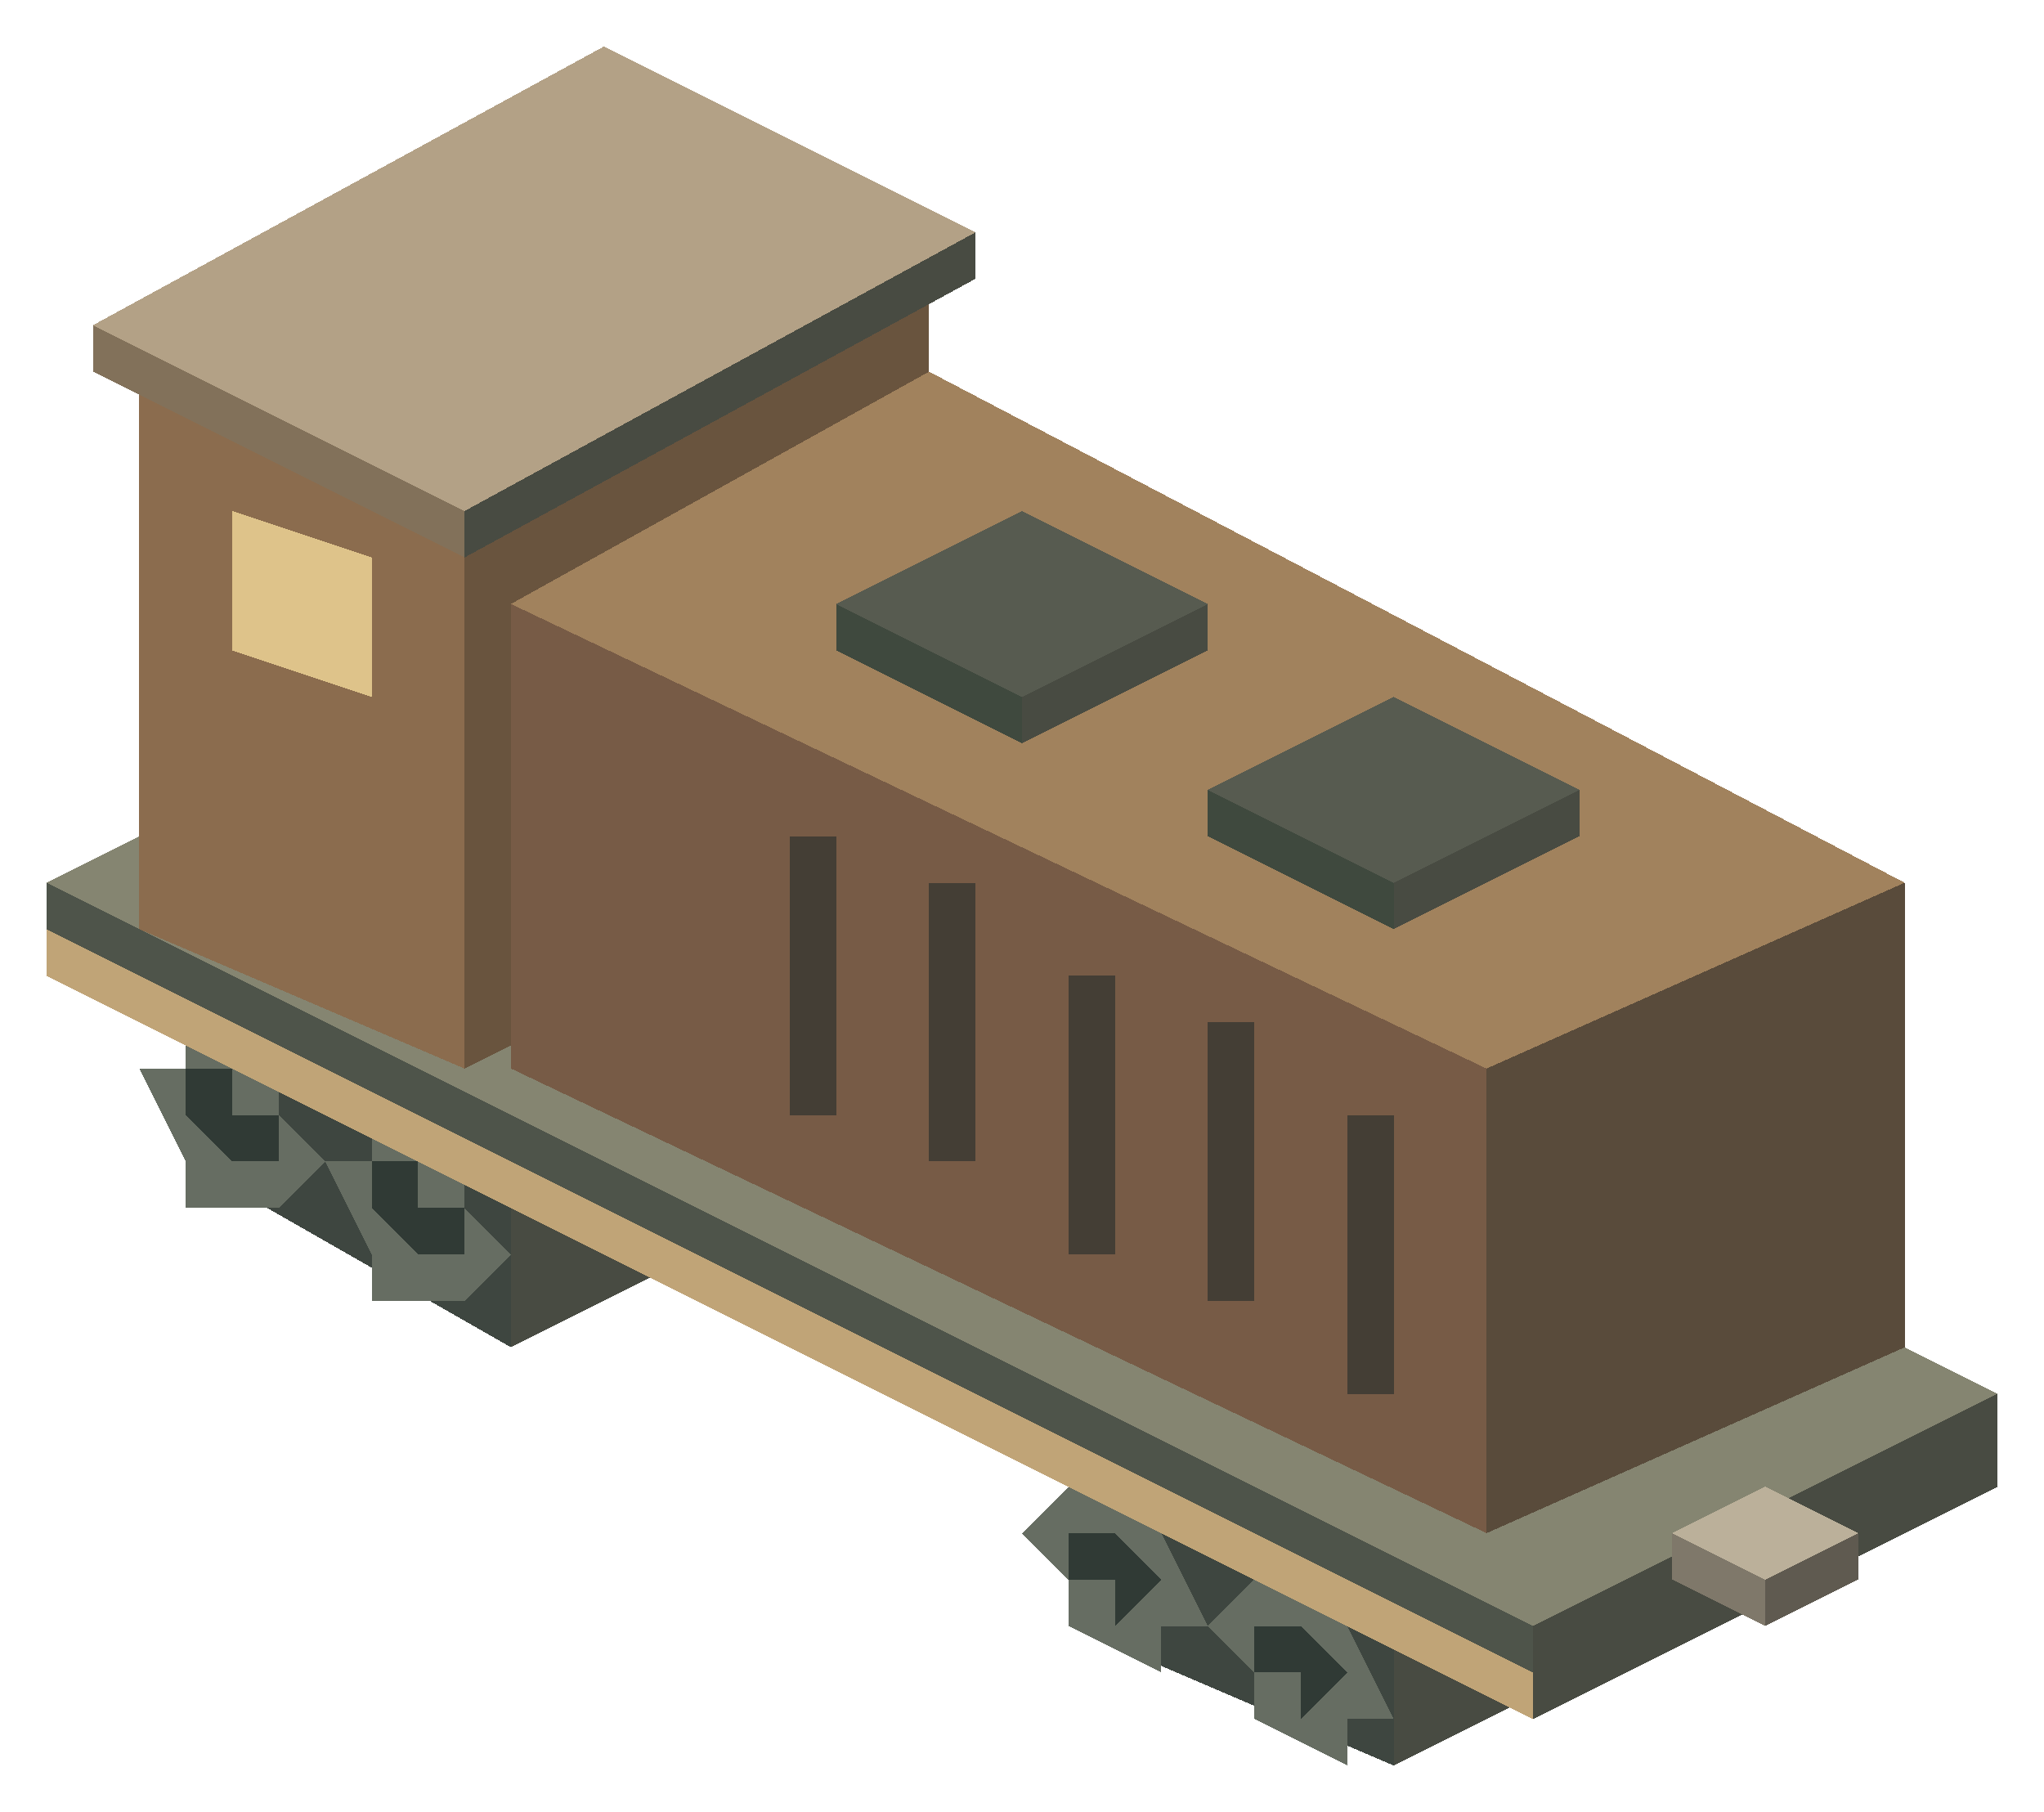
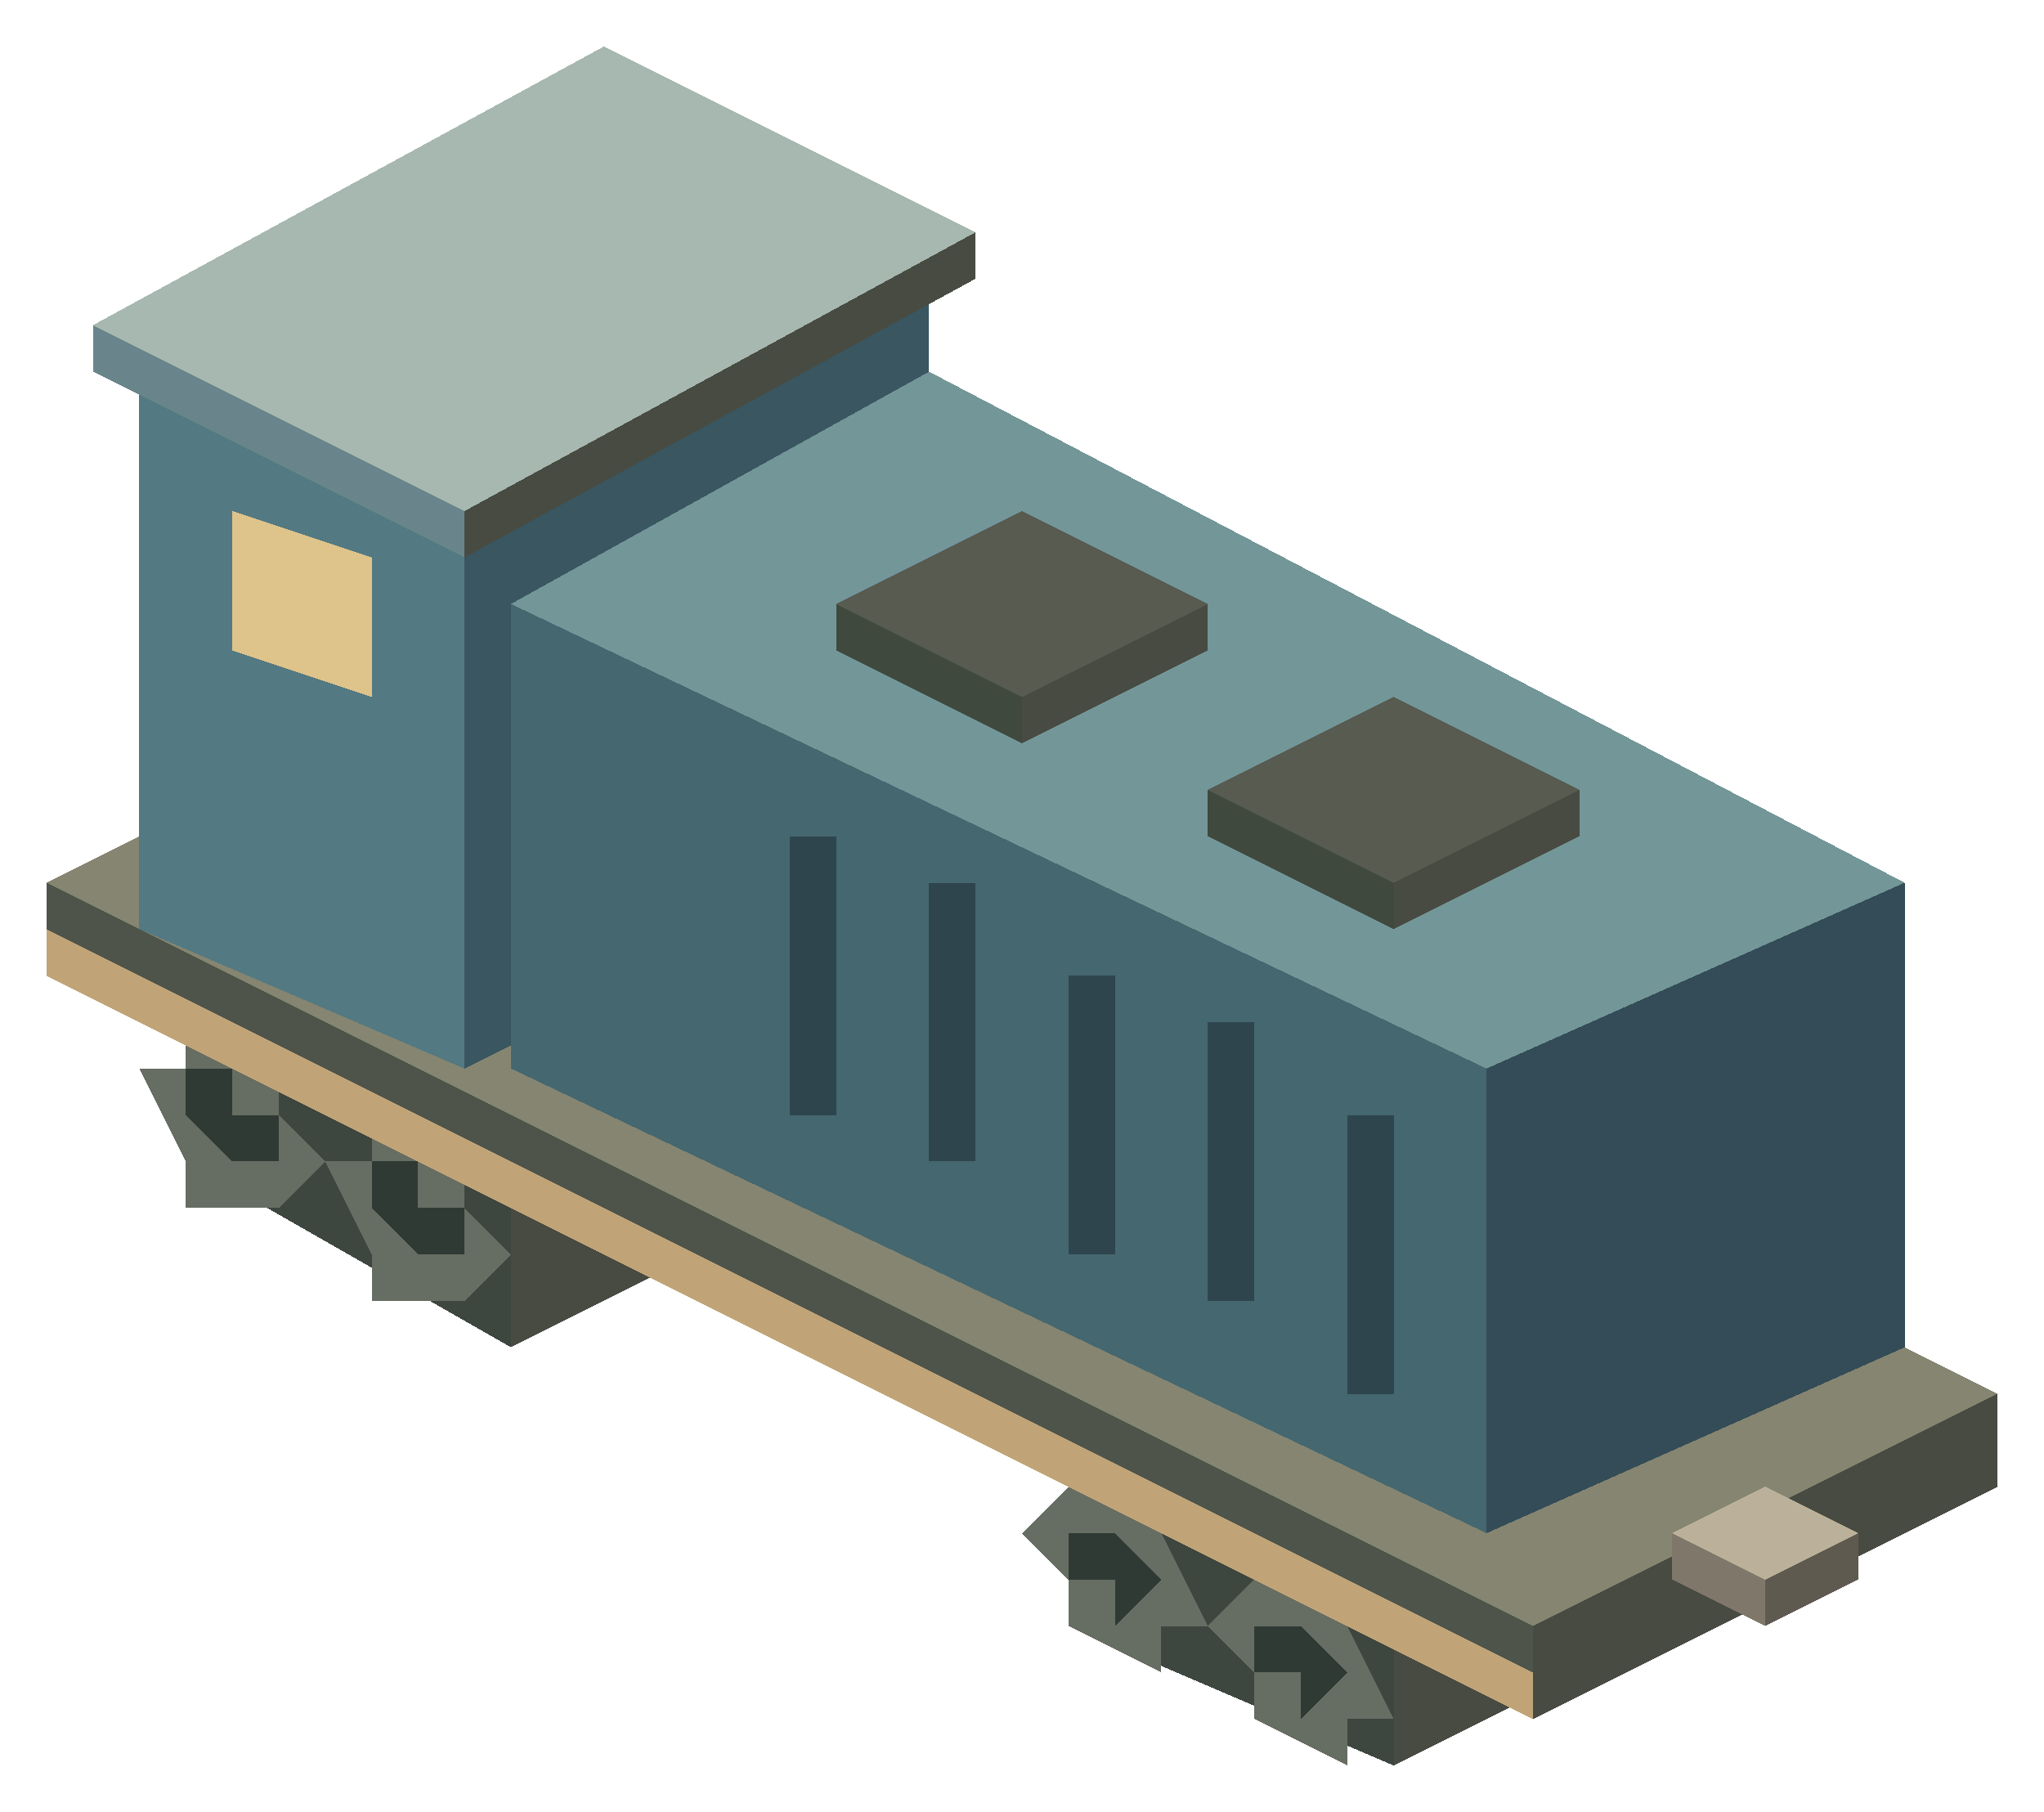
<svg xmlns="http://www.w3.org/2000/svg" width="44" height="39" viewBox="0 0 44 39" shape-rendering="crispEdges" data-template="railyard-loco-diesel-old-road-left" data-anchor-x="6" data-anchor-y="21" data-length-m="16">
  <g id="coupler">
    <polygon points="4,17 6,16 8,17 8,18 6,19 4,18" fill="#5f5a50" />
    <polygon points="4,18 6,19 6,18 4,17" fill="#7f786a" />
    <polygon points="8,18 6,19 6,18 8,17" fill="#5f5a50" />
    <polygon points="6,16 8,17 6,18 4,17" fill="#bbb09a" />
  </g>
  <g id="trucks">
    <polygon points="4,22 14,17 21,21 21,24 11,29 4,25" fill="#484b42" />
    <polygon points="4,25 11,29 11,26 4,22" fill="#3e4640" />
    <polygon points="21,24 11,29 11,26 21,21" fill="#484b42" />
    <polygon points="14,17 21,21 11,26 4,22" fill="#747a6d" />
    <polygon points="11,27 10,26 10,25 8,24 8,25 7,25 8,27 8,28 10,28 10,28" fill="#666d62" />
    <polygon points="10,27 10,26 9,26 9,25 8,25 8,26 8,26 9,27 9,27 10,27" fill="#303a35" />
    <polygon points="7,25 6,24 6,23 4,22 4,23 3,23 4,25 4,26 6,26 6,26" fill="#666d62" />
    <polygon points="6,25 6,24 5,24 5,23 4,23 4,24 4,24 5,25 5,25 6,25" fill="#303a35" />
    <polygon points="23,32 33,27 40,30 40,33 30,38 23,35" fill="#484b42" />
    <polygon points="23,35 30,38 30,35 23,32" fill="#3e4640" />
    <polygon points="40,33 30,38 30,35 40,30" fill="#484b42" />
    <polygon points="33,27 40,30 30,35 23,32" fill="#747a6d" />
    <polygon points="30,37 29,35 29,34 27,34 27,34 26,35 27,36 27,37 29,38 29,37" fill="#666d62" />
    <polygon points="29,36 29,36 28,35 28,35 27,35 27,35 27,36 28,36 28,37 29,36" fill="#303a35" />
    <polygon points="26,35 25,33 25,32 23,32 23,32 22,33 23,34 23,35 25,36 25,35" fill="#666d62" />
    <polygon points="25,34 25,34 24,33 24,33 23,33 23,33 23,34 24,34 24,35 25,34" fill="#303a35" />
  </g>
  <g id="frame">
    <polygon points="1,19 11,14 43,30 43,32 33,37 1,21" fill="#484b42" />
    <polygon points="1,21 33,37 33,35 1,19" fill="#4e544a" />
    <polygon points="43,32 33,37 33,35 43,30" fill="#484b42" />
    <polygon points="11,14 43,30 33,35 1,19" fill="#858571" />
    <polygon points="1,20 33,36 33,37 1,21" fill="#c0a477" />
  </g>
  <g id="cab">
-     <polygon points="3,8 13,3 20,6 20,18 10,23 3,20" fill="#69543e" />
-     <polygon points="3,20 10,23 10,11 3,8" fill="#8b6c4e" />
-     <polygon points="20,18 10,23 10,11 20,6" fill="#69543e" />
-     <polygon points="13,3 20,6 10,11 3,8" fill="#ab9270" />
+     <polygon points="3,8 13,3 20,6 20,18 10,23 3,20" fill="#395661" />
+     <polygon points="3,20 10,23 10,11 3,8" fill="#537982" />
+     <polygon points="20,18 10,23 10,11 20,6" fill="#395661" />
+     <polygon points="13,3 20,6 10,11 3,8" fill="#86a5a3" />
    <polygon points="8,15 5,14 5,11 8,12" fill="#dec38a" />
    <polygon points="2,7 13,1 21,5 21,6 10,12 2,8" fill="#484b42" />
-     <polygon points="2,8 10,12 10,11 2,7" fill="#82715a" />
+     <polygon points="2,8 10,12 10,11 2,7" fill="#69858b" />
    <polygon points="21,6 10,12 10,11 21,5" fill="#484b42" />
-     <polygon points="13,1 21,5 10,11 2,7" fill="#b3a186" />
+     <polygon points="13,1 21,5 10,11 2,7" fill="#a6b8b0" />
  </g>
  <g id="engine-body">
-     <polygon points="11,13 20,8 41,19 41,29 32,33 11,23" fill="#594b3b" />
-     <polygon points="11,23 32,33 32,23 11,13" fill="#775b46" />
-     <polygon points="41,29 32,33 32,23 41,19" fill="#594b3b" />
-     <polygon points="20,8 41,19 32,23 11,13" fill="#a1825d" />
-     <polygon points="29,24 30,24 30,30 29,30" fill="#443e35" />
-     <polygon points="26,22 27,22 27,28 26,28" fill="#443e35" />
-     <polygon points="23,21 24,21 24,27 23,27" fill="#443e35" />
-     <polygon points="20,19 21,19 21,25 20,25" fill="#443e35" />
-     <polygon points="17,18 18,18 18,24 17,24" fill="#443e35" />
+     <polygon points="11,13 20,8 41,19 41,29 32,33 11,23" fill="#344c57" />
+     <polygon points="11,23 32,33 32,23 11,13" fill="#45676f" />
+     <polygon points="41,29 32,33 32,23 41,19" fill="#344c57" />
+     <polygon points="20,8 41,19 32,23 11,13" fill="#739698" />
+     <polygon points="29,24 30,24 30,30 29,30" fill="#2f454d" />
+     <polygon points="26,22 27,22 27,28 26,28" fill="#2f454d" />
+     <polygon points="23,21 24,21 24,27 23,27" fill="#2f454d" />
+     <polygon points="20,19 21,19 21,25 20,25" fill="#2f454d" />
+     <polygon points="17,18 18,18 18,24 17,24" fill="#2f454d" />
    <polygon points="26,17 30,15 34,17 34,18 30,20 26,18" fill="#484b42" />
    <polygon points="26,18 30,20 30,19 26,17" fill="#3f493e" />
    <polygon points="34,18 30,20 30,19 34,17" fill="#484b42" />
    <polygon points="30,15 34,17 30,19 26,17" fill="#575b50" />
    <polygon points="18,13 22,11 26,13 26,14 22,16 18,14" fill="#484b42" />
    <polygon points="18,14 22,16 22,15 18,13" fill="#3f493e" />
    <polygon points="26,14 22,16 22,15 26,13" fill="#484b42" />
    <polygon points="22,11 26,13 22,15 18,13" fill="#575b50" />
  </g>
  <g id="coupler">
    <polygon points="36,33 38,32 40,33 40,34 38,35 36,34" fill="#5f5a50" />
    <polygon points="36,34 38,35 38,34 36,33" fill="#7f786a" />
    <polygon points="40,34 38,35 38,34 40,33" fill="#5f5a50" />
    <polygon points="38,32 40,33 38,34 36,33" fill="#bbb09a" />
  </g>
</svg>
